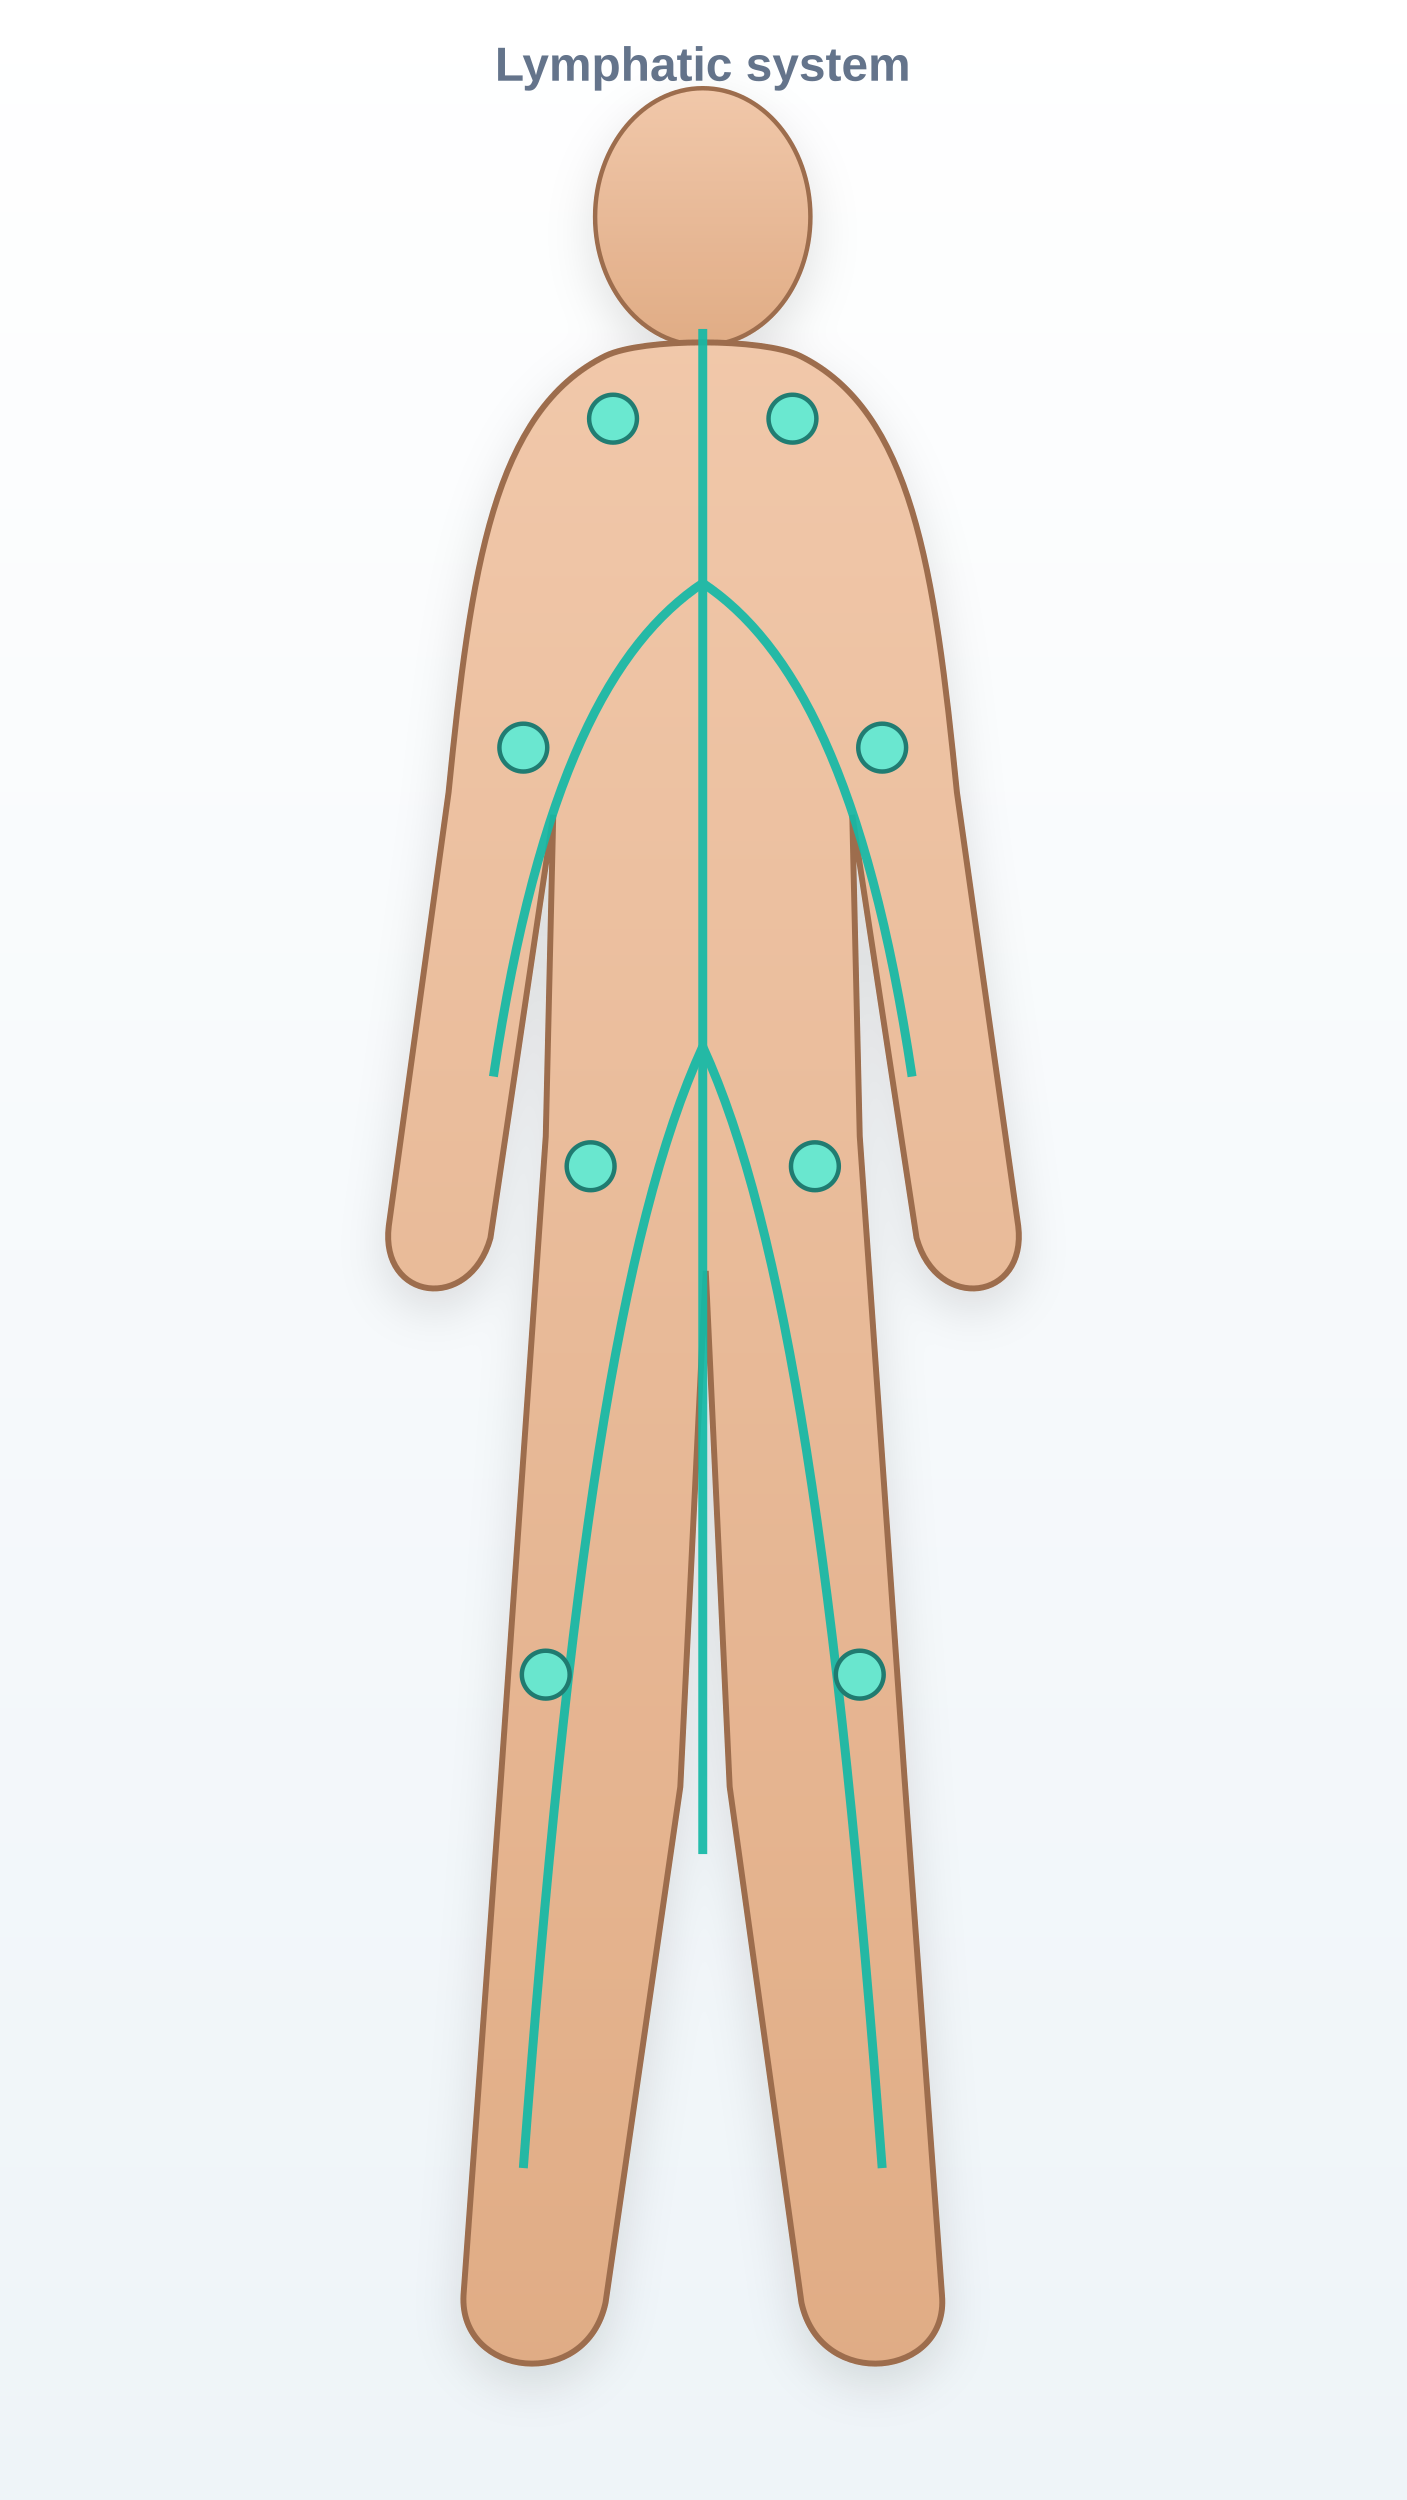
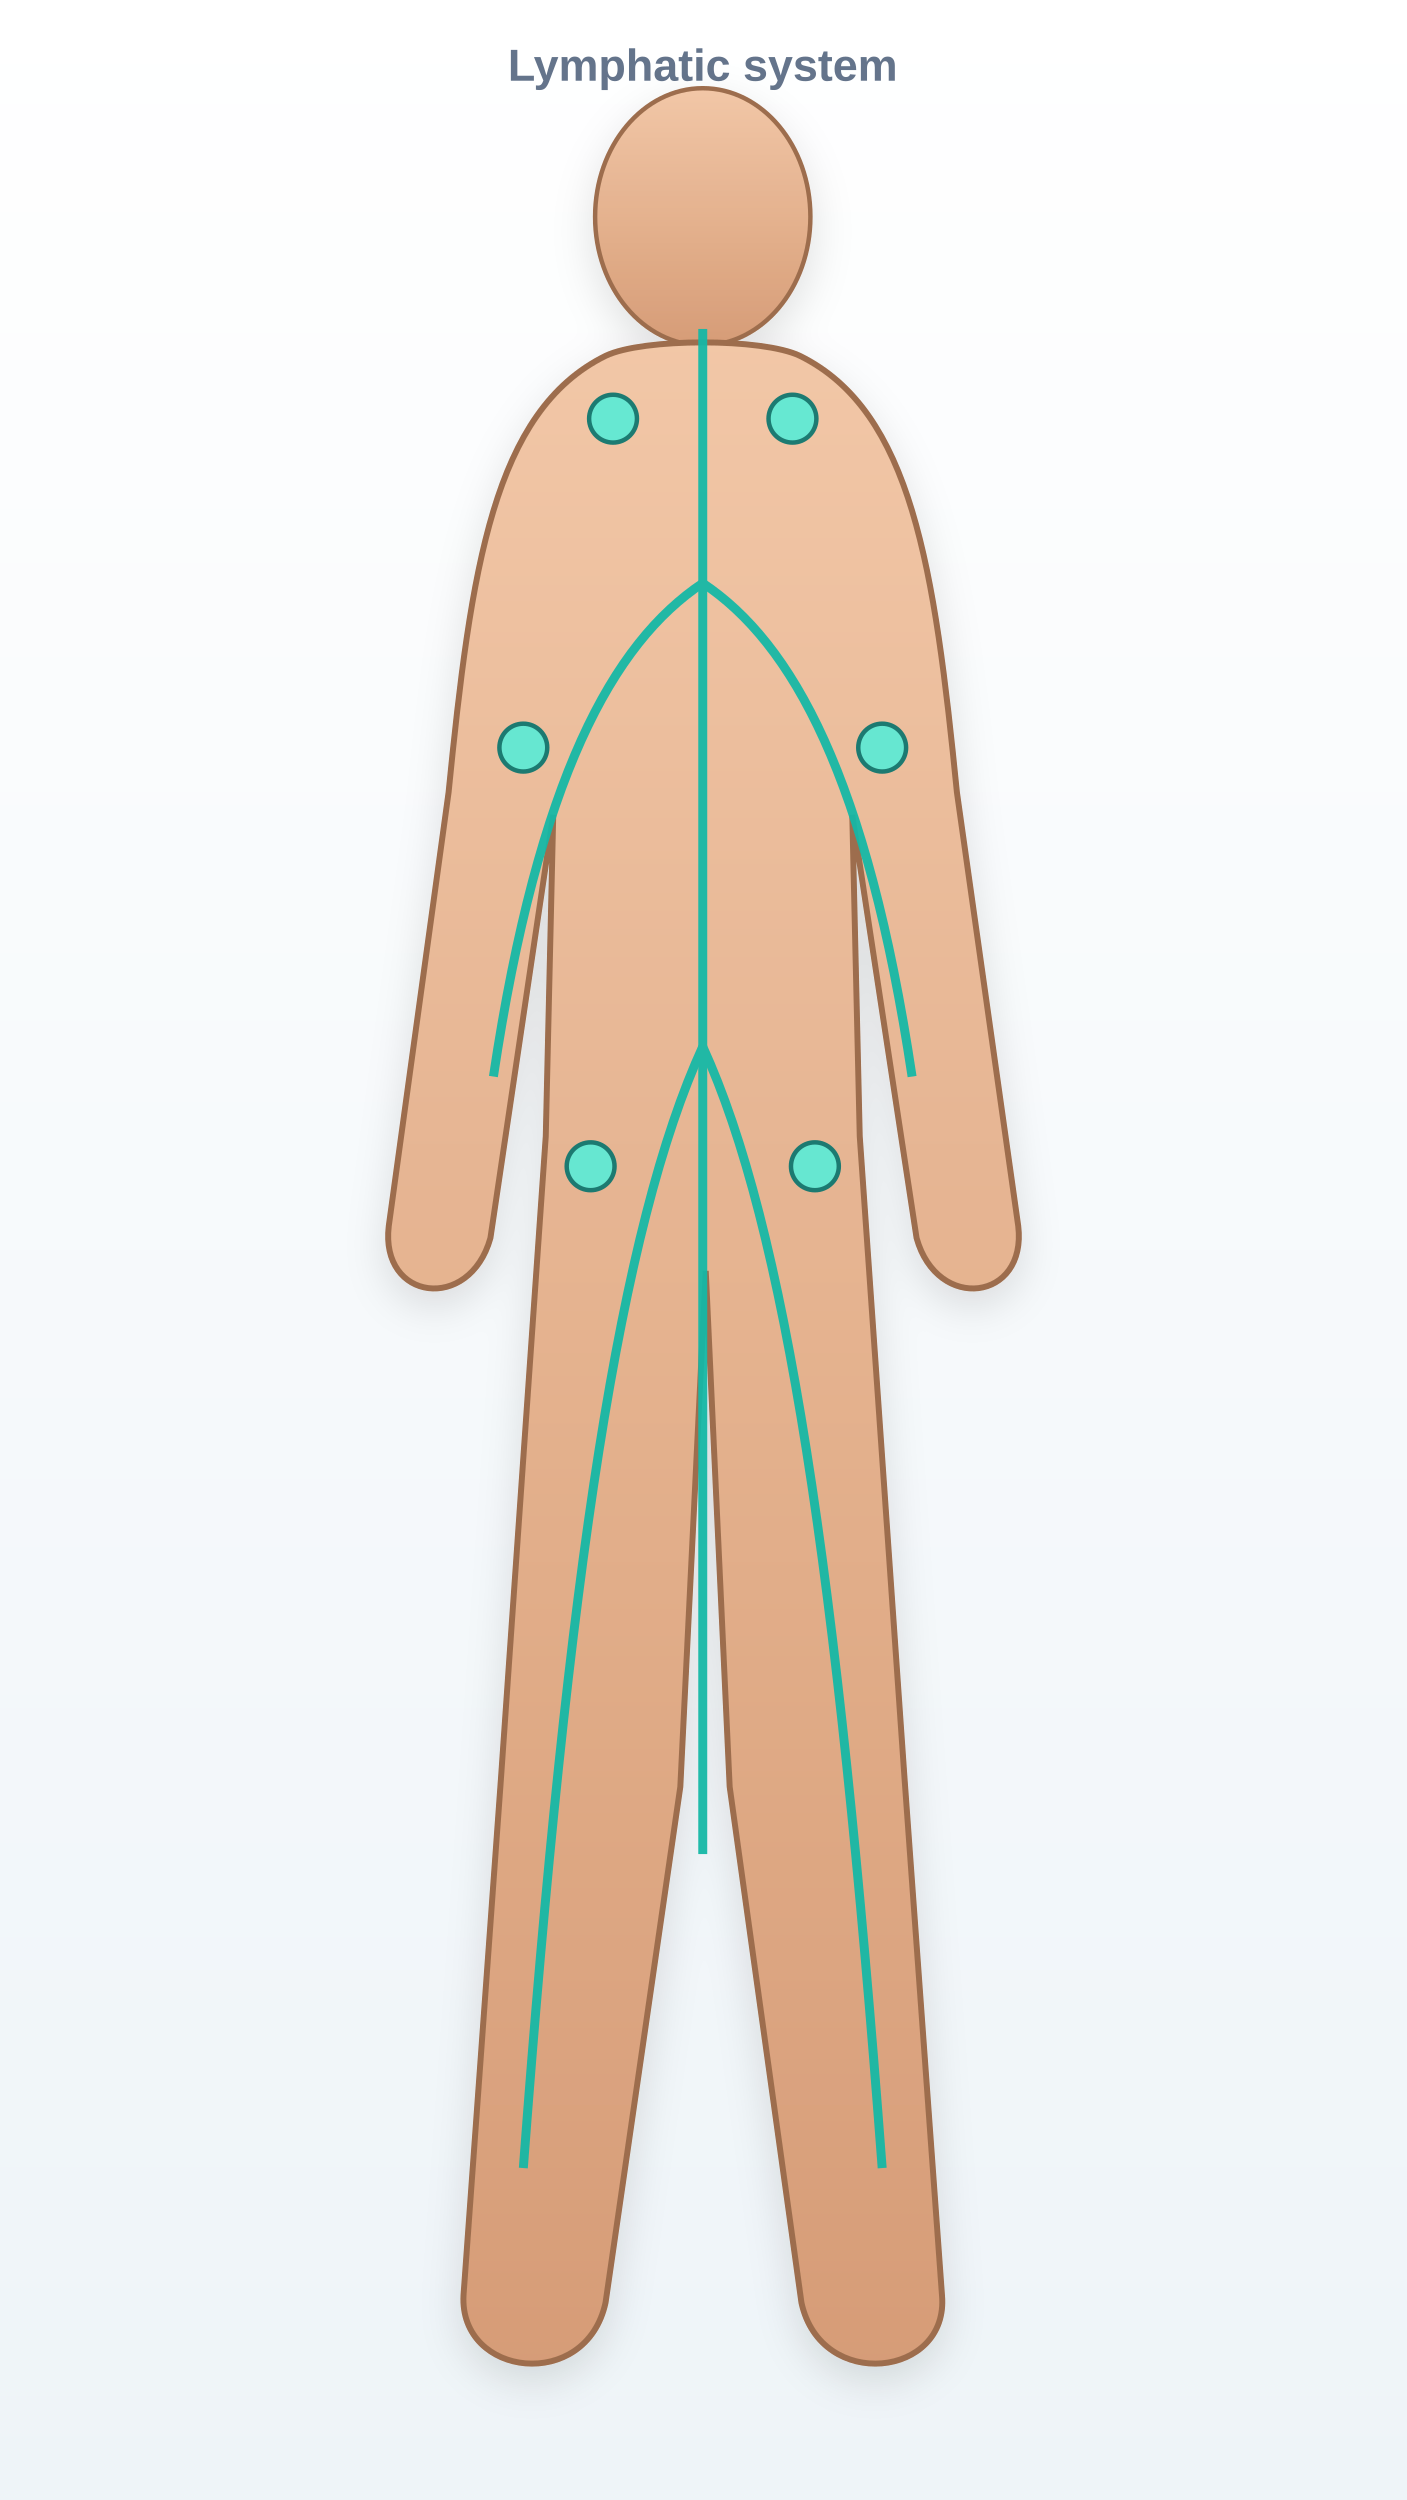
<svg xmlns="http://www.w3.org/2000/svg" viewBox="0 0 941 1672" width="941" height="1672">
  <defs>
    <linearGradient id="skin" x1="0" x2="0" y1="0" y2="1">
-       <stop stop-color="#f1c7a8" />
-       <stop offset="1" stop-color="#dfaa83" />
+       <stop stop-color="#f2c6a5" />
+       <stop offset="1" stop-color="#d59a74" />
    </linearGradient>
-     <linearGradient id="soft" x1="0" x2="0" y1="0" y2="1">
+     <linearGradient id="bg" x1="0" x2="0" y1="0" y2="1">
      <stop stop-color="#ffffff" />
      <stop offset="1" stop-color="#eef4f8" />
    </linearGradient>
-     <filter id="shadow" x="-20%" y="-20%" width="140%" height="140%">
-       <feDropShadow dx="0" dy="12" stdDeviation="16" flood-opacity=".12" />
+     <filter id="sh" x="-20%" y="-20%" width="140%" height="140%">
+       <feDropShadow dx="0" dy="10" stdDeviation="14" flood-opacity=".12" />
    </filter>
  </defs>
-   <rect width="941" height="1672" fill="url(#soft)" />
-   <text x="470" y="54" text-anchor="middle" font-family="Arial, sans-serif" font-size="32" font-weight="700" fill="#64748b">Lymphatic system</text>
-   <g id="body" filter="url(#shadow)" opacity=".98">
+   <rect width="941" height="1672" fill="url(#bg)" />
+   <text x="470" y="54" text-anchor="middle" font-family="Arial, sans-serif" font-size="30" font-weight="700" fill="#64748b">Lymphatic system</text>
+   <g filter="url(#sh)" opacity=".98">
    <ellipse cx="470" cy="145" rx="72" ry="86" fill="url(#skin)" stroke="#9b6b4a" stroke-width="3" />
    <path d="M405 238 C330 275 315 380 300 530 L260 820 C254 870 314 878 328 828 L370 545 L365 760 L335 1190 L310 1535 C307 1590 392 1600 405 1540 L455 1195 L472 850 L488 1195 L536 1540 C549 1600 635 1590 630 1535 L605 1190 L575 760 L570 545 L613 828 C627 878 687 870 681 820 L640 530 C625 380 610 275 535 238 C510 226 430 226 405 238 Z" fill="url(#skin)" stroke="#9b6b4a" stroke-width="4" />
  </g>
-   <g fill="none" stroke="#14b8a6" stroke-width="6" opacity=".92">
+   <g fill="none" stroke="#14b8a6" stroke-width="6" opacity=".94">
    <path d="M470 220 L470 1240" />
    <path d="M470 390 C410 430 360 520 330 720 M470 390 C530 430 580 520 610 720" />
    <path d="M470 700 C415 820 380 1050 350 1450 M470 700 C525 820 560 1050 590 1450" />
    <g fill="#5eead4" stroke="#0f766e" stroke-width="3">
      <circle cx="410" cy="280" r="16" />
      <circle cx="530" cy="280" r="16" />
      <circle cx="350" cy="500" r="16" />
      <circle cx="590" cy="500" r="16" />
      <circle cx="395" cy="780" r="16" />
      <circle cx="545" cy="780" r="16" />
-       <circle cx="365" cy="1120" r="16" />
-       <circle cx="575" cy="1120" r="16" />
    </g>
  </g>
</svg>
